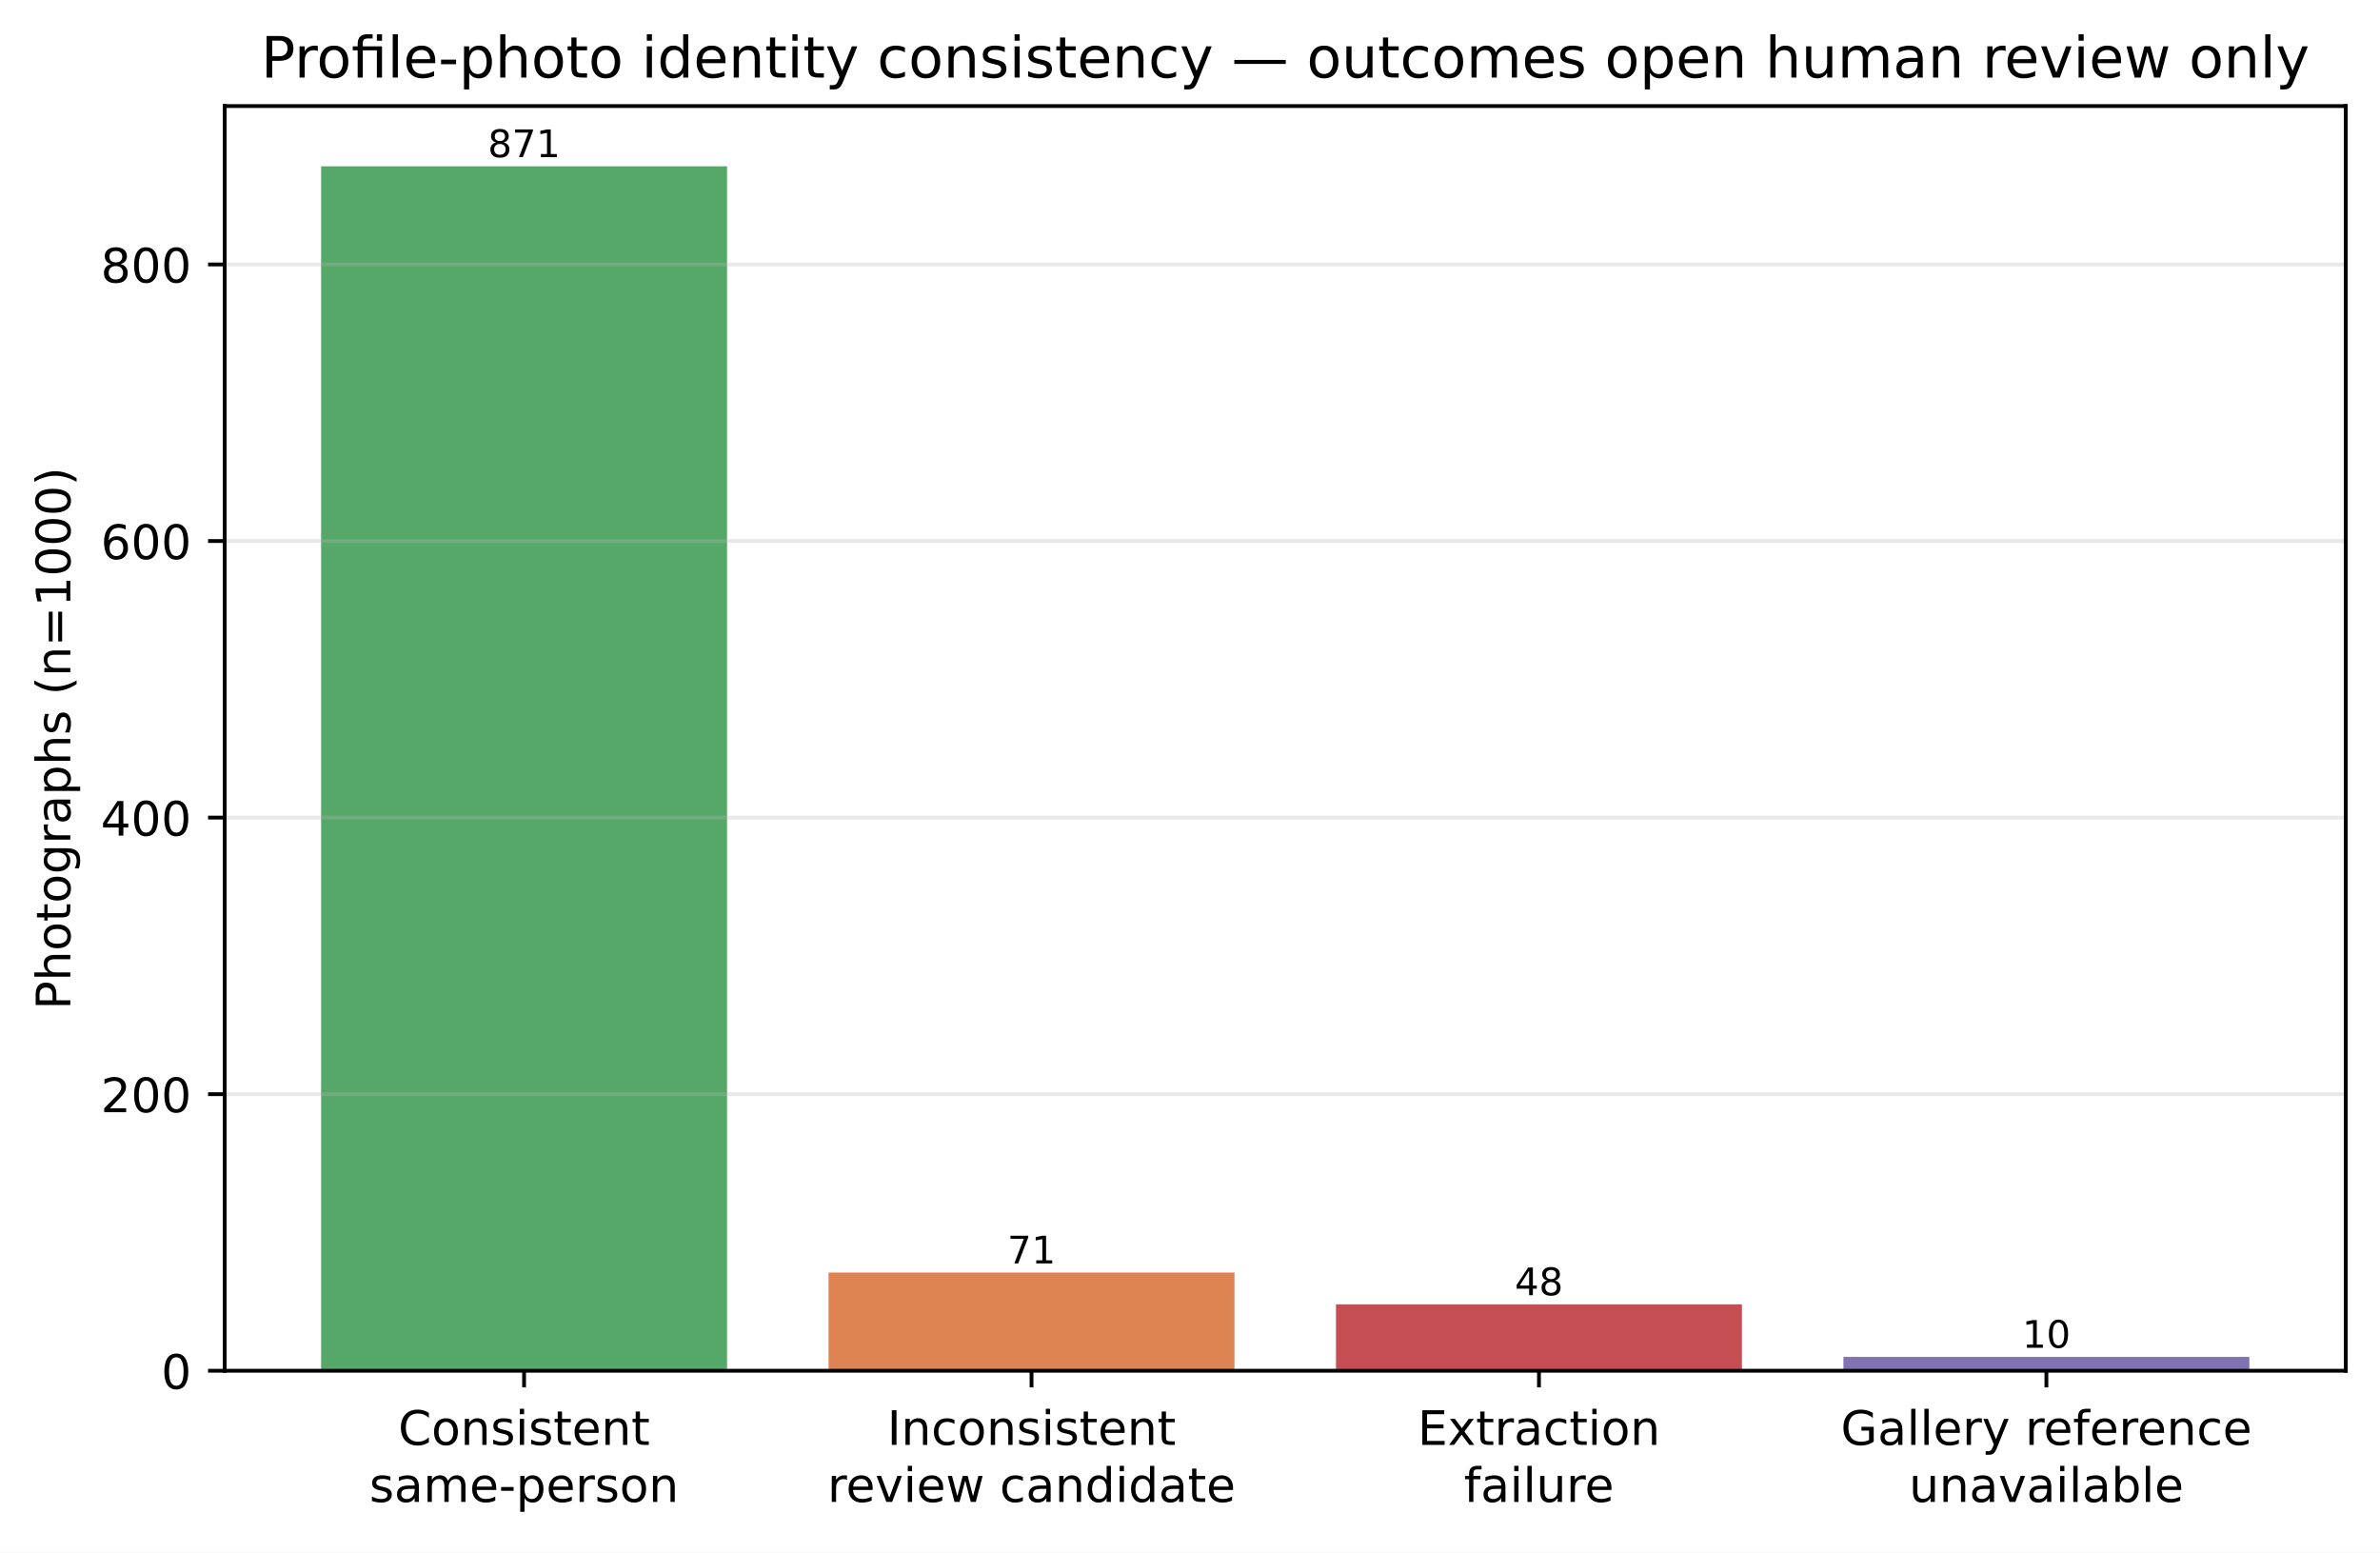
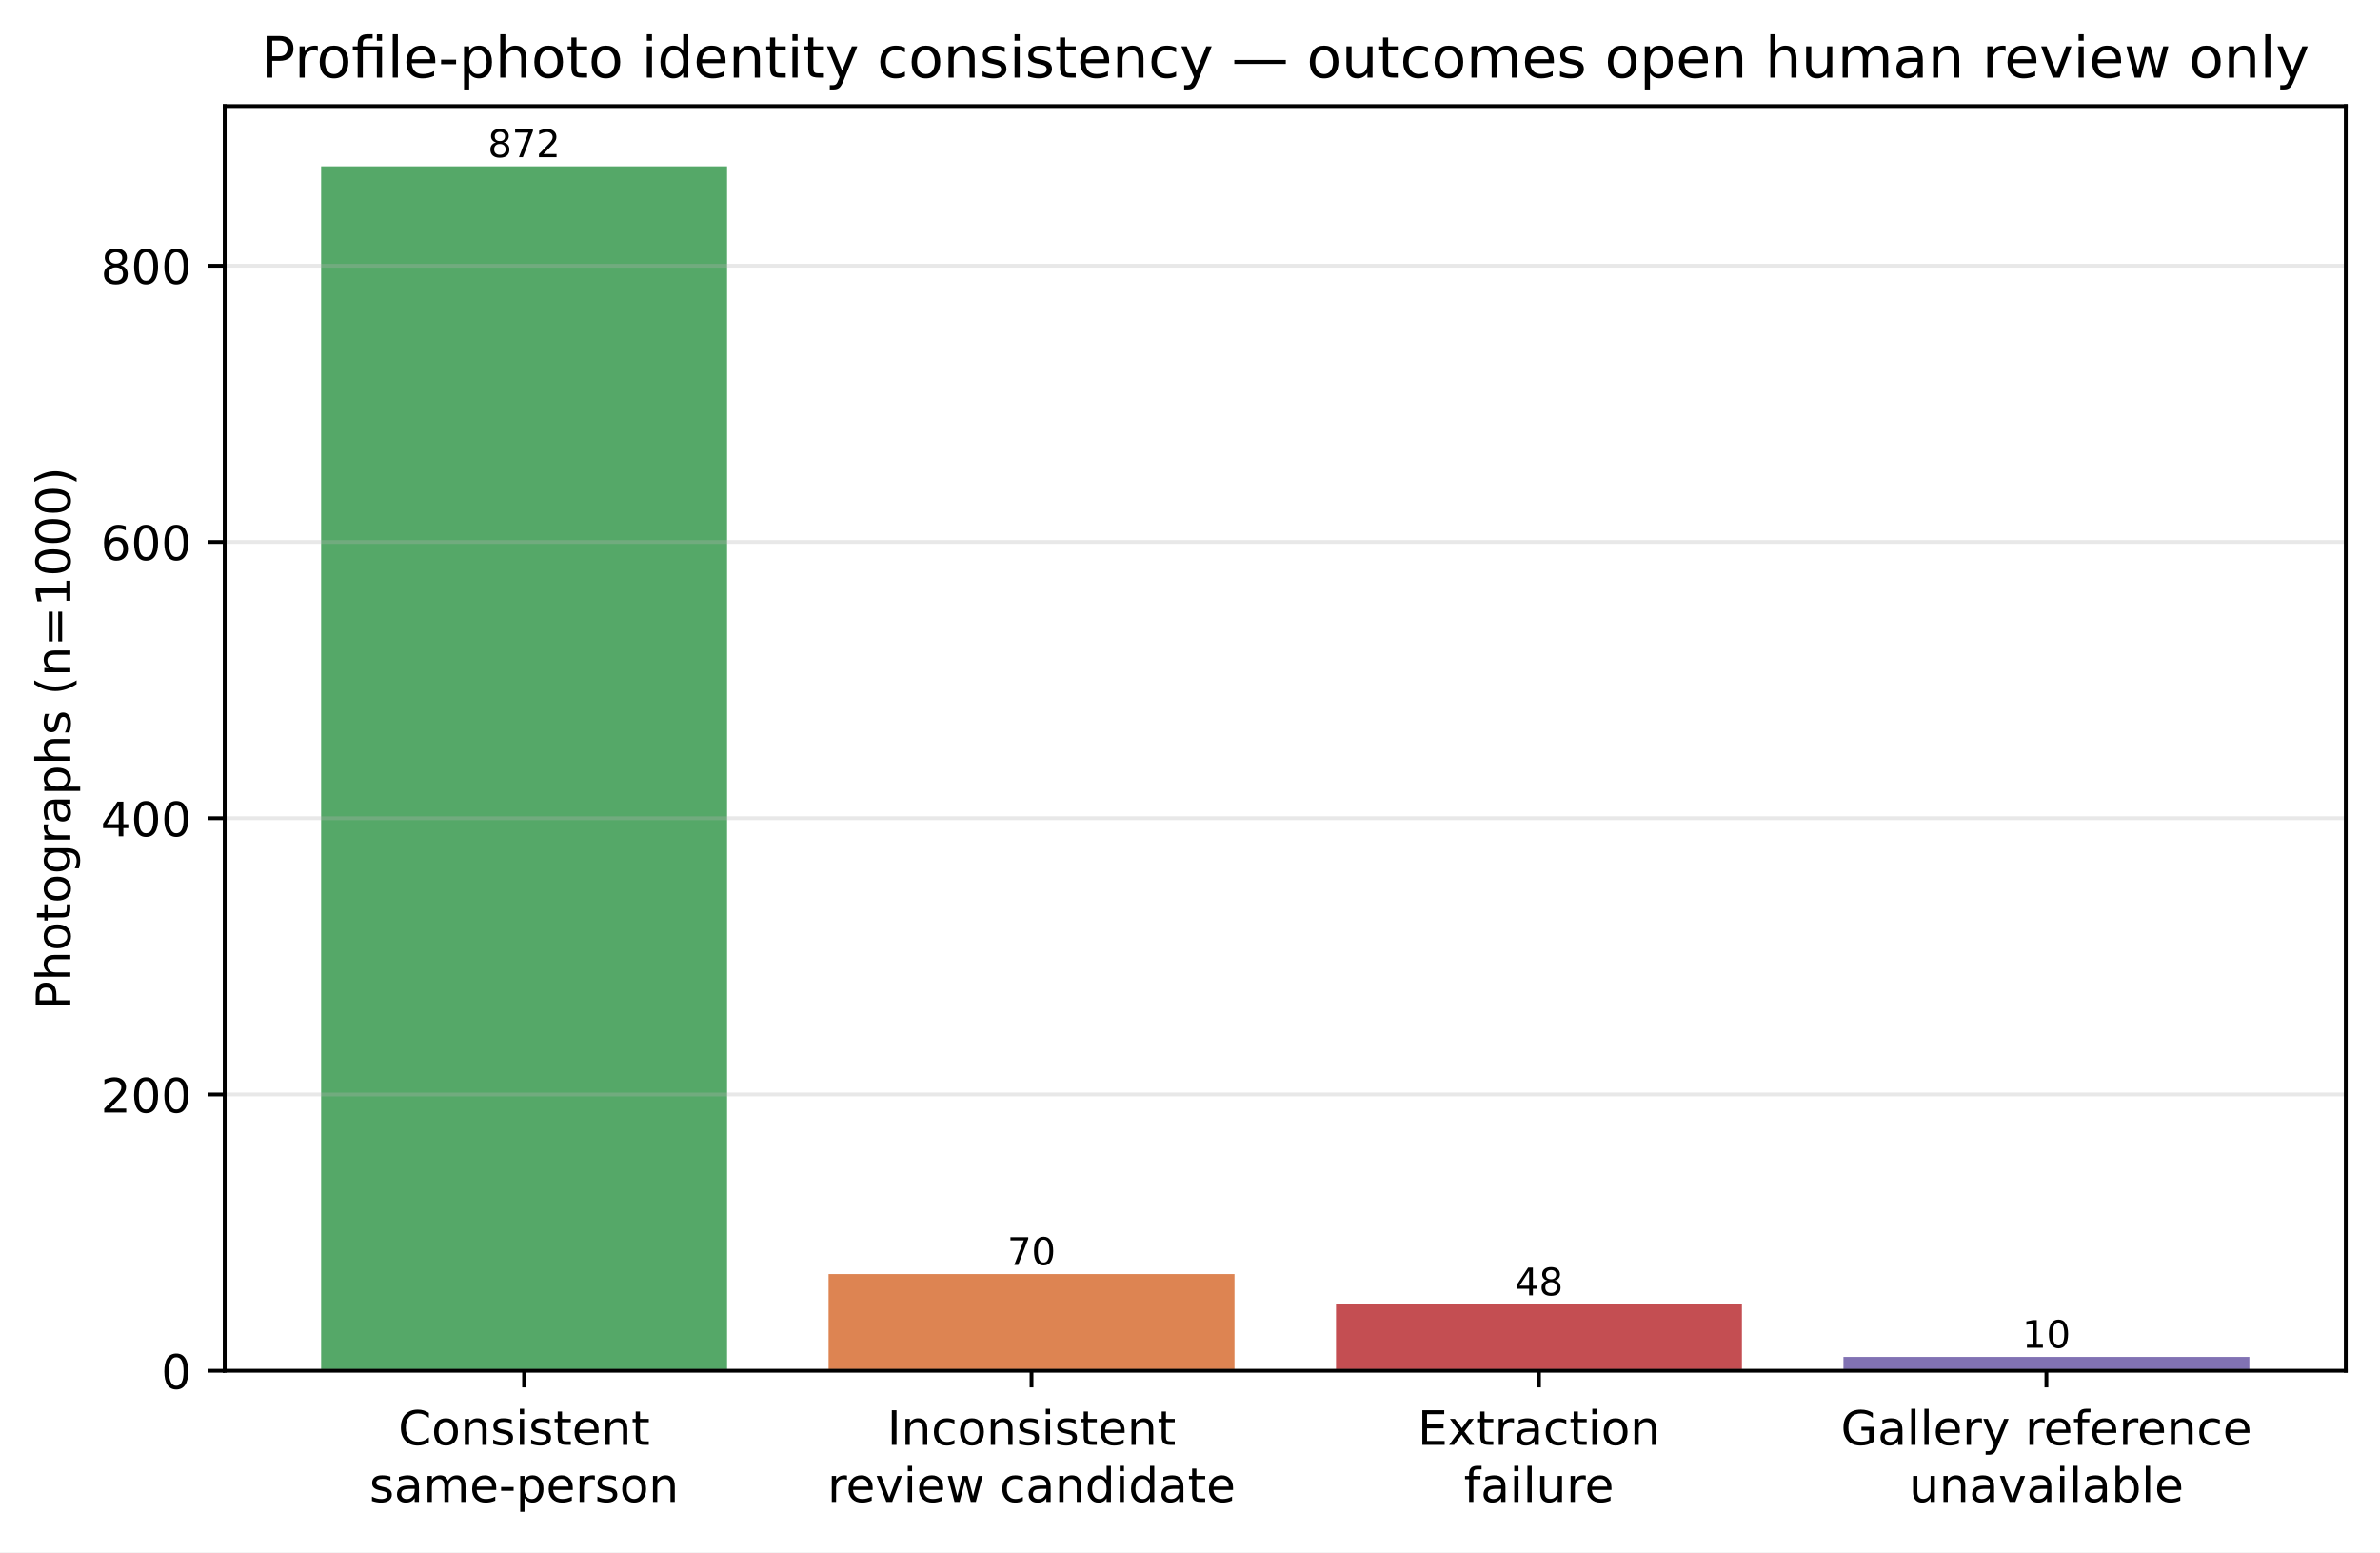
<svg xmlns="http://www.w3.org/2000/svg" xmlns:xlink="http://www.w3.org/1999/xlink" width="500.888pt" height="326.636pt" viewBox="0 0 500.888 326.636" version="1.1">
  <defs>
    <style type="text/css">*{stroke-linejoin: round; stroke-linecap: butt}</style>
  </defs>
  <g id="figure_1">
    <g id="patch_1">
      <path d="M 0 326.636  L 500.888 326.636  L 500.888 0  L 0 0  z " style="fill: #ffffff" />
    </g>
    <g id="axes_1">
      <g id="patch_2">
        <path d="M 47.288 288.43  L 493.688 288.43  L 493.688 22.318  L 47.288 22.318  z " style="fill: #ffffff" />
      </g>
      <g id="patch_3">
-         <path d="M 67.579 288.43  L 153.015 288.43  L 153.015 34.99  L 67.579 34.99  z " clip-path="url(#p0b7a0be8d8)" style="fill: #55a868" />
+         <path d="M 67.579 288.43  L 153.015 288.43  L 153.015 34.99  L 67.579 34.99  z " clip-path="url(#pc461764d06)" style="fill: #55a868" />
      </g>
      <g id="patch_4">
-         <path d="M 174.373 288.43  L 259.809 288.43  L 259.809 267.771  L 174.373 267.771  z " clip-path="url(#p0b7a0be8d8)" style="fill: #dd8452" />
+         <path d="M 174.373 288.43  L 259.809 288.43  L 259.809 268.085  L 174.373 268.085  z " clip-path="url(#pc461764d06)" style="fill: #dd8452" />
      </g>
      <g id="patch_5">
-         <path d="M 281.168 288.43  L 366.603 288.43  L 366.603 274.463  L 281.168 274.463  z " clip-path="url(#p0b7a0be8d8)" style="fill: #c44e52" />
+         <path d="M 281.168 288.43  L 366.603 288.43  L 366.603 274.479  L 281.168 274.479  z " clip-path="url(#pc461764d06)" style="fill: #c44e52" />
      </g>
      <g id="patch_6">
-         <path d="M 387.962 288.43  L 473.397 288.43  L 473.397 285.52  L 387.962 285.52  z " clip-path="url(#p0b7a0be8d8)" style="fill: #8172b3" />
+         <path d="M 387.962 288.43  L 473.397 288.43  L 473.397 285.524  L 387.962 285.524  z " clip-path="url(#pc461764d06)" style="fill: #8172b3" />
      </g>
      <g id="matplotlib.axis_1">
        <g id="xtick_1">
          <g id="line2d_1">
            <defs>
-               <path id="mbbc7e84536" d="M 0 0  L 0 3.5  " style="stroke: #000000; stroke-width: 0.8" />
+               <path id="m0a0e51c667" d="M 0 0  L 0 3.5  " style="stroke: #000000; stroke-width: 0.8" />
            </defs>
            <g>
-               <use xlink:href="#mbbc7e84536" x="110.297" y="288.43" style="stroke: #000000; stroke-width: 0.8" />
+               <use xlink:href="#m0a0e51c667" x="110.297" y="288.43" style="stroke: #000000; stroke-width: 0.8" />
            </g>
          </g>
          <g id="text_1">
            <g transform="translate(83.8133 304.0295) scale(0.1 -0.1)">
              <defs>
                <path id="DejaVuSans-26" d="M 4122 4306  L 4122 3641  Q 3803 3938 3442 4084  Q 3081 4231 2675 4231  Q 1875 4231 1450 3742  Q 1025 3253 1025 2328  Q 1025 1406 1450 917  Q 1875 428 2675 428  Q 3081 428 3442 575  Q 3803 722 4122 1019  L 4122 359  Q 3791 134 3420 21  Q 3050 -91 2638 -91  Q 1578 -91 968 557  Q 359 1206 359 2328  Q 359 3453 968 4101  Q 1578 4750 2638 4750  Q 3056 4750 3426 4639  Q 3797 4528 4122 4306  z " transform="scale(0.015625)" />
                <path id="DejaVuSans-52" d="M 1959 3097  Q 1497 3097 1228 2736  Q 959 2375 959 1747  Q 959 1119 1226 758  Q 1494 397 1959 397  Q 2419 397 2687 759  Q 2956 1122 2956 1747  Q 2956 2369 2687 2733  Q 2419 3097 1959 3097  z M 1959 3584  Q 2709 3584 3137 3096  Q 3566 2609 3566 1747  Q 3566 888 3137 398  Q 2709 -91 1959 -91  Q 1206 -91 779 398  Q 353 888 353 1747  Q 353 2609 779 3096  Q 1206 3584 1959 3584  z " transform="scale(0.015625)" />
                <path id="DejaVuSans-51" d="M 3513 2113  L 3513 0  L 2938 0  L 2938 2094  Q 2938 2591 2744 2837  Q 2550 3084 2163 3084  Q 1697 3084 1428 2787  Q 1159 2491 1159 1978  L 1159 0  L 581 0  L 581 3500  L 1159 3500  L 1159 2956  Q 1366 3272 1645 3428  Q 1925 3584 2291 3584  Q 2894 3584 3203 3211  Q 3513 2838 3513 2113  z " transform="scale(0.015625)" />
                <path id="DejaVuSans-56" d="M 2834 3397  L 2834 2853  Q 2591 2978 2328 3040  Q 2066 3103 1784 3103  Q 1356 3103 1142 2972  Q 928 2841 928 2578  Q 928 2378 1081 2264  Q 1234 2150 1697 2047  L 1894 2003  Q 2506 1872 2764 1633  Q 3022 1394 3022 966  Q 3022 478 2636 193  Q 2250 -91 1575 -91  Q 1294 -91 989 -36  Q 684 19 347 128  L 347 722  Q 666 556 975 473  Q 1284 391 1588 391  Q 1994 391 2212 530  Q 2431 669 2431 922  Q 2431 1156 2273 1281  Q 2116 1406 1581 1522  L 1381 1569  Q 847 1681 609 1914  Q 372 2147 372 2553  Q 372 3047 722 3315  Q 1072 3584 1716 3584  Q 2034 3584 2315 3537  Q 2597 3491 2834 3397  z " transform="scale(0.015625)" />
                <path id="DejaVuSans-4c" d="M 603 3500  L 1178 3500  L 1178 0  L 603 0  L 603 3500  z M 603 4863  L 1178 4863  L 1178 4134  L 603 4134  L 603 4863  z " transform="scale(0.015625)" />
                <path id="DejaVuSans-57" d="M 1172 4494  L 1172 3500  L 2356 3500  L 2356 3053  L 1172 3053  L 1172 1153  Q 1172 725 1289 603  Q 1406 481 1766 481  L 2356 481  L 2356 0  L 1766 0  Q 1100 0 847 248  Q 594 497 594 1153  L 594 3053  L 172 3053  L 172 3500  L 594 3500  L 594 4494  L 1172 4494  z " transform="scale(0.015625)" />
                <path id="DejaVuSans-48" d="M 3597 1894  L 3597 1613  L 953 1613  Q 991 1019 1311 708  Q 1631 397 2203 397  Q 2534 397 2845 478  Q 3156 559 3463 722  L 3463 178  Q 3153 47 2828 -22  Q 2503 -91 2169 -91  Q 1331 -91 842 396  Q 353 884 353 1716  Q 353 2575 817 3079  Q 1281 3584 2069 3584  Q 2775 3584 3186 3129  Q 3597 2675 3597 1894  z M 3022 2063  Q 3016 2534 2758 2815  Q 2500 3097 2075 3097  Q 1594 3097 1305 2825  Q 1016 2553 972 2059  L 3022 2063  z " transform="scale(0.015625)" />
              </defs>
              <use xlink:href="#DejaVuSans-26" />
              <use xlink:href="#DejaVuSans-52" transform="translate(69.82812 0)" />
              <use xlink:href="#DejaVuSans-51" transform="translate(131.0156 0)" />
              <use xlink:href="#DejaVuSans-56" transform="translate(194.3906 0)" />
              <use xlink:href="#DejaVuSans-4c" transform="translate(246.4844 0)" />
              <use xlink:href="#DejaVuSans-56" transform="translate(274.2656 0)" />
              <use xlink:href="#DejaVuSans-57" transform="translate(326.3594 0)" />
              <use xlink:href="#DejaVuSans-48" transform="translate(365.5625 0)" />
              <use xlink:href="#DejaVuSans-51" transform="translate(427.0938 0)" />
              <use xlink:href="#DejaVuSans-57" transform="translate(490.4688 0)" />
            </g>
            <g transform="translate(77.7383 316.0315) scale(0.1 -0.1)">
              <defs>
                <path id="DejaVuSans-44" d="M 2194 1759  Q 1497 1759 1228 1600  Q 959 1441 959 1056  Q 959 750 1161 570  Q 1363 391 1709 391  Q 2188 391 2477 730  Q 2766 1069 2766 1631  L 2766 1759  L 2194 1759  z M 3341 1997  L 3341 0  L 2766 0  L 2766 531  Q 2569 213 2275 61  Q 1981 -91 1556 -91  Q 1019 -91 701 211  Q 384 513 384 1019  Q 384 1609 779 1909  Q 1175 2209 1959 2209  L 2766 2209  L 2766 2266  Q 2766 2663 2505 2880  Q 2244 3097 1772 3097  Q 1472 3097 1187 3025  Q 903 2953 641 2809  L 641 3341  Q 956 3463 1253 3523  Q 1550 3584 1831 3584  Q 2591 3584 2966 3190  Q 3341 2797 3341 1997  z " transform="scale(0.015625)" />
                <path id="DejaVuSans-50" d="M 3328 2828  Q 3544 3216 3844 3400  Q 4144 3584 4550 3584  Q 5097 3584 5394 3201  Q 5691 2819 5691 2113  L 5691 0  L 5113 0  L 5113 2094  Q 5113 2597 4934 2840  Q 4756 3084 4391 3084  Q 3944 3084 3684 2787  Q 3425 2491 3425 1978  L 3425 0  L 2847 0  L 2847 2094  Q 2847 2600 2669 2842  Q 2491 3084 2119 3084  Q 1678 3084 1418 2786  Q 1159 2488 1159 1978  L 1159 0  L 581 0  L 581 3500  L 1159 3500  L 1159 2956  Q 1356 3278 1631 3431  Q 1906 3584 2284 3584  Q 2666 3584 2933 3390  Q 3200 3197 3328 2828  z " transform="scale(0.015625)" />
                <path id="DejaVuSans-10" d="M 313 2009  L 1997 2009  L 1997 1497  L 313 1497  L 313 2009  z " transform="scale(0.015625)" />
                <path id="DejaVuSans-53" d="M 1159 525  L 1159 -1331  L 581 -1331  L 581 3500  L 1159 3500  L 1159 2969  Q 1341 3281 1617 3432  Q 1894 3584 2278 3584  Q 2916 3584 3314 3078  Q 3713 2572 3713 1747  Q 3713 922 3314 415  Q 2916 -91 2278 -91  Q 1894 -91 1617 61  Q 1341 213 1159 525  z M 3116 1747  Q 3116 2381 2855 2742  Q 2594 3103 2138 3103  Q 1681 3103 1420 2742  Q 1159 2381 1159 1747  Q 1159 1113 1420 752  Q 1681 391 2138 391  Q 2594 391 2855 752  Q 3116 1113 3116 1747  z " transform="scale(0.015625)" />
                <path id="DejaVuSans-55" d="M 2631 2963  Q 2534 3019 2420 3045  Q 2306 3072 2169 3072  Q 1681 3072 1420 2755  Q 1159 2438 1159 1844  L 1159 0  L 581 0  L 581 3500  L 1159 3500  L 1159 2956  Q 1341 3275 1631 3429  Q 1922 3584 2338 3584  Q 2397 3584 2469 3576  Q 2541 3569 2628 3553  L 2631 2963  z " transform="scale(0.015625)" />
              </defs>
              <use xlink:href="#DejaVuSans-56" />
              <use xlink:href="#DejaVuSans-44" transform="translate(52.09375 0)" />
              <use xlink:href="#DejaVuSans-50" transform="translate(113.375 0)" />
              <use xlink:href="#DejaVuSans-48" transform="translate(210.7812 0)" />
              <use xlink:href="#DejaVuSans-10" transform="translate(272.3125 0)" />
              <use xlink:href="#DejaVuSans-53" transform="translate(308.3906 0)" />
              <use xlink:href="#DejaVuSans-48" transform="translate(371.875 0)" />
              <use xlink:href="#DejaVuSans-55" transform="translate(433.4062 0)" />
              <use xlink:href="#DejaVuSans-56" transform="translate(474.5156 0)" />
              <use xlink:href="#DejaVuSans-52" transform="translate(526.6094 0)" />
              <use xlink:href="#DejaVuSans-51" transform="translate(587.7969 0)" />
            </g>
          </g>
        </g>
        <g id="xtick_2">
          <g id="line2d_2">
            <g>
-               <use xlink:href="#mbbc7e84536" x="217.091" y="288.43" style="stroke: #000000; stroke-width: 0.8" />
+               <use xlink:href="#m0a0e51c667" x="217.091" y="288.43" style="stroke: #000000; stroke-width: 0.8" />
            </g>
          </g>
          <g id="text_2">
            <g transform="translate(186.706 304.0295) scale(0.1 -0.1)">
              <defs>
                <path id="DejaVuSans-2c" d="M 628 4666  L 1259 4666  L 1259 0  L 628 0  L 628 4666  z " transform="scale(0.015625)" />
                <path id="DejaVuSans-46" d="M 3122 3366  L 3122 2828  Q 2878 2963 2633 3030  Q 2388 3097 2138 3097  Q 1578 3097 1268 2742  Q 959 2388 959 1747  Q 959 1106 1268 751  Q 1578 397 2138 397  Q 2388 397 2633 464  Q 2878 531 3122 666  L 3122 134  Q 2881 22 2623 -34  Q 2366 -91 2075 -91  Q 1284 -91 818 406  Q 353 903 353 1747  Q 353 2603 823 3093  Q 1294 3584 2113 3584  Q 2378 3584 2631 3529  Q 2884 3475 3122 3366  z " transform="scale(0.015625)" />
              </defs>
              <use xlink:href="#DejaVuSans-2c" />
              <use xlink:href="#DejaVuSans-51" transform="translate(29.5 0)" />
              <use xlink:href="#DejaVuSans-46" transform="translate(92.875 0)" />
              <use xlink:href="#DejaVuSans-52" transform="translate(147.8594 0)" />
              <use xlink:href="#DejaVuSans-51" transform="translate(209.0469 0)" />
              <use xlink:href="#DejaVuSans-56" transform="translate(272.4219 0)" />
              <use xlink:href="#DejaVuSans-4c" transform="translate(324.5156 0)" />
              <use xlink:href="#DejaVuSans-56" transform="translate(352.2969 0)" />
              <use xlink:href="#DejaVuSans-57" transform="translate(404.3906 0)" />
              <use xlink:href="#DejaVuSans-48" transform="translate(443.5938 0)" />
              <use xlink:href="#DejaVuSans-51" transform="translate(505.125 0)" />
              <use xlink:href="#DejaVuSans-57" transform="translate(568.5 0)" />
            </g>
            <g transform="translate(174.1458 316.0323) scale(0.1 -0.1)">
              <defs>
                <path id="DejaVuSans-59" d="M 191 3500  L 800 3500  L 1894 563  L 2988 3500  L 3597 3500  L 2284 0  L 1503 0  L 191 3500  z " transform="scale(0.015625)" />
                <path id="DejaVuSans-5a" d="M 269 3500  L 844 3500  L 1563 769  L 2278 3500  L 2956 3500  L 3675 769  L 4391 3500  L 4966 3500  L 4050 0  L 3372 0  L 2619 2869  L 1863 0  L 1184 0  L 269 3500  z " transform="scale(0.015625)" />
                <path id="DejaVuSans-3" transform="scale(0.015625)" />
                <path id="DejaVuSans-47" d="M 2906 2969  L 2906 4863  L 3481 4863  L 3481 0  L 2906 0  L 2906 525  Q 2725 213 2448 61  Q 2172 -91 1784 -91  Q 1150 -91 751 415  Q 353 922 353 1747  Q 353 2572 751 3078  Q 1150 3584 1784 3584  Q 2172 3584 2448 3432  Q 2725 3281 2906 2969  z M 947 1747  Q 947 1113 1208 752  Q 1469 391 1925 391  Q 2381 391 2643 752  Q 2906 1113 2906 1747  Q 2906 2381 2643 2742  Q 2381 3103 1925 3103  Q 1469 3103 1208 2742  Q 947 2381 947 1747  z " transform="scale(0.015625)" />
              </defs>
              <use xlink:href="#DejaVuSans-55" />
              <use xlink:href="#DejaVuSans-48" transform="translate(38.90625 0)" />
              <use xlink:href="#DejaVuSans-59" transform="translate(100.4375 0)" />
              <use xlink:href="#DejaVuSans-4c" transform="translate(159.625 0)" />
              <use xlink:href="#DejaVuSans-48" transform="translate(187.4062 0)" />
              <use xlink:href="#DejaVuSans-5a" transform="translate(248.9375 0)" />
              <use xlink:href="#DejaVuSans-3" transform="translate(330.7188 0)" />
              <use xlink:href="#DejaVuSans-46" transform="translate(362.5 0)" />
              <use xlink:href="#DejaVuSans-44" transform="translate(417.4844 0)" />
              <use xlink:href="#DejaVuSans-51" transform="translate(478.7656 0)" />
              <use xlink:href="#DejaVuSans-47" transform="translate(542.1406 0)" />
              <use xlink:href="#DejaVuSans-4c" transform="translate(605.625 0)" />
              <use xlink:href="#DejaVuSans-47" transform="translate(633.4062 0)" />
              <use xlink:href="#DejaVuSans-44" transform="translate(696.8906 0)" />
              <use xlink:href="#DejaVuSans-57" transform="translate(758.1719 0)" />
              <use xlink:href="#DejaVuSans-48" transform="translate(797.375 0)" />
            </g>
          </g>
        </g>
        <g id="xtick_3">
          <g id="line2d_3">
            <g>
-               <use xlink:href="#mbbc7e84536" x="323.885" y="288.43" style="stroke: #000000; stroke-width: 0.8" />
+               <use xlink:href="#m0a0e51c667" x="323.885" y="288.43" style="stroke: #000000; stroke-width: 0.8" />
            </g>
          </g>
          <g id="text_3">
            <g transform="translate(298.3604 304.0295) scale(0.1 -0.1)">
              <defs>
                <path id="DejaVuSans-28" d="M 628 4666  L 3578 4666  L 3578 4134  L 1259 4134  L 1259 2753  L 3481 2753  L 3481 2222  L 1259 2222  L 1259 531  L 3634 531  L 3634 0  L 628 0  L 628 4666  z " transform="scale(0.015625)" />
                <path id="DejaVuSans-5b" d="M 3513 3500  L 2247 1797  L 3578 0  L 2900 0  L 1881 1375  L 863 0  L 184 0  L 1544 1831  L 300 3500  L 978 3500  L 1906 2253  L 2834 3500  L 3513 3500  z " transform="scale(0.015625)" />
              </defs>
              <use xlink:href="#DejaVuSans-28" />
              <use xlink:href="#DejaVuSans-5b" transform="translate(63.1875 0)" />
              <use xlink:href="#DejaVuSans-57" transform="translate(122.375 0)" />
              <use xlink:href="#DejaVuSans-55" transform="translate(161.5781 0)" />
              <use xlink:href="#DejaVuSans-44" transform="translate(202.6875 0)" />
              <use xlink:href="#DejaVuSans-46" transform="translate(263.9688 0)" />
              <use xlink:href="#DejaVuSans-57" transform="translate(318.9531 0)" />
              <use xlink:href="#DejaVuSans-4c" transform="translate(358.1562 0)" />
              <use xlink:href="#DejaVuSans-52" transform="translate(385.9375 0)" />
              <use xlink:href="#DejaVuSans-51" transform="translate(447.125 0)" />
            </g>
            <g transform="translate(308.0924 316.0323) scale(0.1 -0.1)">
              <defs>
                <path id="DejaVuSans-49" d="M 2375 4863  L 2375 4384  L 1825 4384  Q 1516 4384 1395 4259  Q 1275 4134 1275 3809  L 1275 3500  L 2222 3500  L 2222 3053  L 1275 3053  L 1275 0  L 697 0  L 697 3053  L 147 3053  L 147 3500  L 697 3500  L 697 3744  Q 697 4328 969 4595  Q 1241 4863 1831 4863  L 2375 4863  z " transform="scale(0.015625)" />
                <path id="DejaVuSans-4f" d="M 603 4863  L 1178 4863  L 1178 0  L 603 0  L 603 4863  z " transform="scale(0.015625)" />
                <path id="DejaVuSans-58" d="M 544 1381  L 544 3500  L 1119 3500  L 1119 1403  Q 1119 906 1312 657  Q 1506 409 1894 409  Q 2359 409 2629 706  Q 2900 1003 2900 1516  L 2900 3500  L 3475 3500  L 3475 0  L 2900 0  L 2900 538  Q 2691 219 2414 64  Q 2138 -91 1772 -91  Q 1169 -91 856 284  Q 544 659 544 1381  z M 1991 3584  L 1991 3584  z " transform="scale(0.015625)" />
              </defs>
              <use xlink:href="#DejaVuSans-49" />
              <use xlink:href="#DejaVuSans-44" transform="translate(35.20312 0)" />
              <use xlink:href="#DejaVuSans-4c" transform="translate(96.48438 0)" />
              <use xlink:href="#DejaVuSans-4f" transform="translate(124.2656 0)" />
              <use xlink:href="#DejaVuSans-58" transform="translate(152.0469 0)" />
              <use xlink:href="#DejaVuSans-55" transform="translate(215.4219 0)" />
              <use xlink:href="#DejaVuSans-48" transform="translate(254.3281 0)" />
            </g>
          </g>
        </g>
        <g id="xtick_4">
          <g id="line2d_4">
            <g>
-               <use xlink:href="#mbbc7e84536" x="430.68" y="288.43" style="stroke: #000000; stroke-width: 0.8" />
+               <use xlink:href="#m0a0e51c667" x="430.68" y="288.43" style="stroke: #000000; stroke-width: 0.8" />
            </g>
          </g>
          <g id="text_4">
            <g transform="translate(387.4078 304.0295) scale(0.1 -0.1)">
              <defs>
                <path id="DejaVuSans-2a" d="M 3809 666  L 3809 1919  L 2778 1919  L 2778 2438  L 4434 2438  L 4434 434  Q 4069 175 3628 42  Q 3188 -91 2688 -91  Q 1594 -91 976 548  Q 359 1188 359 2328  Q 359 3472 976 4111  Q 1594 4750 2688 4750  Q 3144 4750 3555 4637  Q 3966 4525 4313 4306  L 4313 3634  Q 3963 3931 3569 4081  Q 3175 4231 2741 4231  Q 1884 4231 1454 3753  Q 1025 3275 1025 2328  Q 1025 1384 1454 906  Q 1884 428 2741 428  Q 3075 428 3337 486  Q 3600 544 3809 666  z " transform="scale(0.015625)" />
                <path id="DejaVuSans-5c" d="M 2059 -325  Q 1816 -950 1584 -1140  Q 1353 -1331 966 -1331  L 506 -1331  L 506 -850  L 844 -850  Q 1081 -850 1212 -737  Q 1344 -625 1503 -206  L 1606 56  L 191 3500  L 800 3500  L 1894 763  L 2988 3500  L 3597 3500  L 2059 -325  z " transform="scale(0.015625)" />
              </defs>
              <use xlink:href="#DejaVuSans-2a" />
              <use xlink:href="#DejaVuSans-44" transform="translate(77.48438 0)" />
              <use xlink:href="#DejaVuSans-4f" transform="translate(138.7656 0)" />
              <use xlink:href="#DejaVuSans-4f" transform="translate(166.5469 0)" />
              <use xlink:href="#DejaVuSans-48" transform="translate(194.3281 0)" />
              <use xlink:href="#DejaVuSans-55" transform="translate(255.8594 0)" />
              <use xlink:href="#DejaVuSans-5c" transform="translate(296.9688 0)" />
              <use xlink:href="#DejaVuSans-3" transform="translate(356.1562 0)" />
              <use xlink:href="#DejaVuSans-55" transform="translate(387.9375 0)" />
              <use xlink:href="#DejaVuSans-48" transform="translate(426.8438 0)" />
              <use xlink:href="#DejaVuSans-49" transform="translate(488.375 0)" />
              <use xlink:href="#DejaVuSans-48" transform="translate(523.5781 0)" />
              <use xlink:href="#DejaVuSans-55" transform="translate(585.1094 0)" />
              <use xlink:href="#DejaVuSans-48" transform="translate(624.0156 0)" />
              <use xlink:href="#DejaVuSans-51" transform="translate(685.5469 0)" />
              <use xlink:href="#DejaVuSans-46" transform="translate(748.9219 0)" />
              <use xlink:href="#DejaVuSans-48" transform="translate(803.9062 0)" />
            </g>
            <g transform="translate(401.7726 316.0323) scale(0.1 -0.1)">
              <defs>
                <path id="DejaVuSans-45" d="M 3116 1747  Q 3116 2381 2855 2742  Q 2594 3103 2138 3103  Q 1681 3103 1420 2742  Q 1159 2381 1159 1747  Q 1159 1113 1420 752  Q 1681 391 2138 391  Q 2594 391 2855 752  Q 3116 1113 3116 1747  z M 1159 2969  Q 1341 3281 1617 3432  Q 1894 3584 2278 3584  Q 2916 3584 3314 3078  Q 3713 2572 3713 1747  Q 3713 922 3314 415  Q 2916 -91 2278 -91  Q 1894 -91 1617 61  Q 1341 213 1159 525  L 1159 0  L 581 0  L 581 4863  L 1159 4863  L 1159 2969  z " transform="scale(0.015625)" />
              </defs>
              <use xlink:href="#DejaVuSans-58" />
              <use xlink:href="#DejaVuSans-51" transform="translate(63.375 0)" />
              <use xlink:href="#DejaVuSans-44" transform="translate(126.75 0)" />
              <use xlink:href="#DejaVuSans-59" transform="translate(188.0312 0)" />
              <use xlink:href="#DejaVuSans-44" transform="translate(247.2188 0)" />
              <use xlink:href="#DejaVuSans-4c" transform="translate(308.5 0)" />
              <use xlink:href="#DejaVuSans-4f" transform="translate(336.2812 0)" />
              <use xlink:href="#DejaVuSans-44" transform="translate(364.0625 0)" />
              <use xlink:href="#DejaVuSans-45" transform="translate(425.3438 0)" />
              <use xlink:href="#DejaVuSans-4f" transform="translate(488.8281 0)" />
              <use xlink:href="#DejaVuSans-48" transform="translate(516.6094 0)" />
            </g>
          </g>
        </g>
      </g>
      <g id="matplotlib.axis_2">
        <g id="ytick_1">
          <g id="line2d_5">
-             <path d="M 47.288 288.43  L 493.688 288.43  " clip-path="url(#p0b7a0be8d8)" style="fill: none; stroke: #b0b0b0; stroke-opacity: 0.3; stroke-width: 0.8; stroke-linecap: square" />
+             <path d="M 47.288 288.43  L 493.688 288.43  " clip-path="url(#pc461764d06)" style="fill: none; stroke: #b0b0b0; stroke-opacity: 0.3; stroke-width: 0.8; stroke-linecap: square" />
          </g>
          <g id="line2d_6">
            <defs>
-               <path id="m90075246fb" d="M 0 0  L -3.5 0  " style="stroke: #000000; stroke-width: 0.8" />
+               <path id="mac098e2c56" d="M 0 0  L -3.5 0  " style="stroke: #000000; stroke-width: 0.8" />
            </defs>
            <g>
-               <use xlink:href="#m90075246fb" x="47.288" y="288.43" style="stroke: #000000; stroke-width: 0.8" />
+               <use xlink:href="#mac098e2c56" x="47.288" y="288.43" style="stroke: #000000; stroke-width: 0.8" />
            </g>
          </g>
          <g id="text_5">
            <g transform="translate(33.92578 292.229) scale(0.1 -0.1)">
              <defs>
                <path id="DejaVuSans-13" d="M 2034 4250  Q 1547 4250 1301 3770  Q 1056 3291 1056 2328  Q 1056 1369 1301 889  Q 1547 409 2034 409  Q 2525 409 2770 889  Q 3016 1369 3016 2328  Q 3016 3291 2770 3770  Q 2525 4250 2034 4250  z M 2034 4750  Q 2819 4750 3233 4129  Q 3647 3509 3647 2328  Q 3647 1150 3233 529  Q 2819 -91 2034 -91  Q 1250 -91 836 529  Q 422 1150 422 2328  Q 422 3509 836 4129  Q 1250 4750 2034 4750  z " transform="scale(0.015625)" />
              </defs>
              <use xlink:href="#DejaVuSans-13" />
            </g>
          </g>
        </g>
        <g id="ytick_2">
          <g id="line2d_7">
-             <path d="M 47.288 230.235  L 493.688 230.235  " clip-path="url(#p0b7a0be8d8)" style="fill: none; stroke: #b0b0b0; stroke-opacity: 0.3; stroke-width: 0.8; stroke-linecap: square" />
+             <path d="M 47.288 230.302  L 493.688 230.302  " clip-path="url(#pc461764d06)" style="fill: none; stroke: #b0b0b0; stroke-opacity: 0.3; stroke-width: 0.8; stroke-linecap: square" />
          </g>
          <g id="line2d_8">
            <g>
-               <use xlink:href="#m90075246fb" x="47.288" y="230.235" style="stroke: #000000; stroke-width: 0.8" />
+               <use xlink:href="#mac098e2c56" x="47.288" y="230.302" style="stroke: #000000; stroke-width: 0.8" />
            </g>
          </g>
          <g id="text_6">
-             <g transform="translate(21.20078 234.0338) scale(0.1 -0.1)">
+             <g transform="translate(21.20078 234.1005) scale(0.1 -0.1)">
              <defs>
                <path id="DejaVuSans-15" d="M 1228 531  L 3431 531  L 3431 0  L 469 0  L 469 531  Q 828 903 1448 1529  Q 2069 2156 2228 2338  Q 2531 2678 2651 2914  Q 2772 3150 2772 3378  Q 2772 3750 2511 3984  Q 2250 4219 1831 4219  Q 1534 4219 1204 4116  Q 875 4013 500 3803  L 500 4441  Q 881 4594 1212 4672  Q 1544 4750 1819 4750  Q 2544 4750 2975 4387  Q 3406 4025 3406 3419  Q 3406 3131 3298 2873  Q 3191 2616 2906 2266  Q 2828 2175 2409 1742  Q 1991 1309 1228 531  z " transform="scale(0.015625)" />
              </defs>
              <use xlink:href="#DejaVuSans-15" />
              <use xlink:href="#DejaVuSans-13" transform="translate(63.625 0)" />
              <use xlink:href="#DejaVuSans-13" transform="translate(127.25 0)" />
            </g>
          </g>
        </g>
        <g id="ytick_3">
          <g id="line2d_9">
-             <path d="M 47.288 172.04  L 493.688 172.04  " clip-path="url(#p0b7a0be8d8)" style="fill: none; stroke: #b0b0b0; stroke-opacity: 0.3; stroke-width: 0.8; stroke-linecap: square" />
+             <path d="M 47.288 172.173  L 493.688 172.173  " clip-path="url(#pc461764d06)" style="fill: none; stroke: #b0b0b0; stroke-opacity: 0.3; stroke-width: 0.8; stroke-linecap: square" />
          </g>
          <g id="line2d_10">
            <g>
-               <use xlink:href="#m90075246fb" x="47.288" y="172.04" style="stroke: #000000; stroke-width: 0.8" />
+               <use xlink:href="#mac098e2c56" x="47.288" y="172.173" style="stroke: #000000; stroke-width: 0.8" />
            </g>
          </g>
          <g id="text_7">
-             <g transform="translate(21.20078 175.8386) scale(0.1 -0.1)">
+             <g transform="translate(21.20078 175.9721) scale(0.1 -0.1)">
              <defs>
                <path id="DejaVuSans-17" d="M 2419 4116  L 825 1625  L 2419 1625  L 2419 4116  z M 2253 4666  L 3047 4666  L 3047 1625  L 3713 1625  L 3713 1100  L 3047 1100  L 3047 0  L 2419 0  L 2419 1100  L 313 1100  L 313 1709  L 2253 4666  z " transform="scale(0.015625)" />
              </defs>
              <use xlink:href="#DejaVuSans-17" />
              <use xlink:href="#DejaVuSans-13" transform="translate(63.625 0)" />
              <use xlink:href="#DejaVuSans-13" transform="translate(127.25 0)" />
            </g>
          </g>
        </g>
        <g id="ytick_4">
          <g id="line2d_11">
-             <path d="M 47.288 113.845  L 493.688 113.845  " clip-path="url(#p0b7a0be8d8)" style="fill: none; stroke: #b0b0b0; stroke-opacity: 0.3; stroke-width: 0.8; stroke-linecap: square" />
+             <path d="M 47.288 114.045  L 493.688 114.045  " clip-path="url(#pc461764d06)" style="fill: none; stroke: #b0b0b0; stroke-opacity: 0.3; stroke-width: 0.8; stroke-linecap: square" />
          </g>
          <g id="line2d_12">
            <g>
-               <use xlink:href="#m90075246fb" x="47.288" y="113.845" style="stroke: #000000; stroke-width: 0.8" />
+               <use xlink:href="#mac098e2c56" x="47.288" y="114.045" style="stroke: #000000; stroke-width: 0.8" />
            </g>
          </g>
          <g id="text_8">
-             <g transform="translate(21.20078 117.6434) scale(0.1 -0.1)">
+             <g transform="translate(21.20078 117.8436) scale(0.1 -0.1)">
              <defs>
                <path id="DejaVuSans-19" d="M 2113 2584  Q 1688 2584 1439 2293  Q 1191 2003 1191 1497  Q 1191 994 1439 701  Q 1688 409 2113 409  Q 2538 409 2786 701  Q 3034 994 3034 1497  Q 3034 2003 2786 2293  Q 2538 2584 2113 2584  z M 3366 4563  L 3366 3988  Q 3128 4100 2886 4159  Q 2644 4219 2406 4219  Q 1781 4219 1451 3797  Q 1122 3375 1075 2522  Q 1259 2794 1537 2939  Q 1816 3084 2150 3084  Q 2853 3084 3261 2657  Q 3669 2231 3669 1497  Q 3669 778 3244 343  Q 2819 -91 2113 -91  Q 1303 -91 875 529  Q 447 1150 447 2328  Q 447 3434 972 4092  Q 1497 4750 2381 4750  Q 2619 4750 2861 4703  Q 3103 4656 3366 4563  z " transform="scale(0.015625)" />
              </defs>
              <use xlink:href="#DejaVuSans-19" />
              <use xlink:href="#DejaVuSans-13" transform="translate(63.625 0)" />
              <use xlink:href="#DejaVuSans-13" transform="translate(127.25 0)" />
            </g>
          </g>
        </g>
        <g id="ytick_5">
          <g id="line2d_13">
-             <path d="M 47.288 55.649  L 493.688 55.649  " clip-path="url(#p0b7a0be8d8)" style="fill: none; stroke: #b0b0b0; stroke-opacity: 0.3; stroke-width: 0.8; stroke-linecap: square" />
+             <path d="M 47.288 55.916  L 493.688 55.916  " clip-path="url(#pc461764d06)" style="fill: none; stroke: #b0b0b0; stroke-opacity: 0.3; stroke-width: 0.8; stroke-linecap: square" />
          </g>
          <g id="line2d_14">
            <g>
-               <use xlink:href="#m90075246fb" x="47.288" y="55.649" style="stroke: #000000; stroke-width: 0.8" />
+               <use xlink:href="#mac098e2c56" x="47.288" y="55.916" style="stroke: #000000; stroke-width: 0.8" />
            </g>
          </g>
          <g id="text_9">
-             <g transform="translate(21.20078 59.44824) scale(0.1 -0.1)">
+             <g transform="translate(21.20078 59.71519) scale(0.1 -0.1)">
              <defs>
                <path id="DejaVuSans-1b" d="M 2034 2216  Q 1584 2216 1326 1975  Q 1069 1734 1069 1313  Q 1069 891 1326 650  Q 1584 409 2034 409  Q 2484 409 2743 651  Q 3003 894 3003 1313  Q 3003 1734 2745 1975  Q 2488 2216 2034 2216  z M 1403 2484  Q 997 2584 770 2862  Q 544 3141 544 3541  Q 544 4100 942 4425  Q 1341 4750 2034 4750  Q 2731 4750 3128 4425  Q 3525 4100 3525 3541  Q 3525 3141 3298 2862  Q 3072 2584 2669 2484  Q 3125 2378 3379 2068  Q 3634 1759 3634 1313  Q 3634 634 3220 271  Q 2806 -91 2034 -91  Q 1263 -91 848 271  Q 434 634 434 1313  Q 434 1759 690 2068  Q 947 2378 1403 2484  z M 1172 3481  Q 1172 3119 1398 2916  Q 1625 2713 2034 2713  Q 2441 2713 2670 2916  Q 2900 3119 2900 3481  Q 2900 3844 2670 4047  Q 2441 4250 2034 4250  Q 1625 4250 1398 4047  Q 1172 3844 1172 3481  z " transform="scale(0.015625)" />
              </defs>
              <use xlink:href="#DejaVuSans-1b" />
              <use xlink:href="#DejaVuSans-13" transform="translate(63.625 0)" />
              <use xlink:href="#DejaVuSans-13" transform="translate(127.25 0)" />
            </g>
          </g>
        </g>
        <g id="text_10">
          <g transform="translate(14.79844 212.4522) rotate(-90) scale(0.1 -0.1)">
            <defs>
              <path id="DejaVuSans-33" d="M 1259 4147  L 1259 2394  L 2053 2394  Q 2494 2394 2734 2622  Q 2975 2850 2975 3272  Q 2975 3691 2734 3919  Q 2494 4147 2053 4147  L 1259 4147  z M 628 4666  L 2053 4666  Q 2838 4666 3239 4311  Q 3641 3956 3641 3272  Q 3641 2581 3239 2228  Q 2838 1875 2053 1875  L 1259 1875  L 1259 0  L 628 0  L 628 4666  z " transform="scale(0.015625)" />
              <path id="DejaVuSans-4b" d="M 3513 2113  L 3513 0  L 2938 0  L 2938 2094  Q 2938 2591 2744 2837  Q 2550 3084 2163 3084  Q 1697 3084 1428 2787  Q 1159 2491 1159 1978  L 1159 0  L 581 0  L 581 4863  L 1159 4863  L 1159 2956  Q 1366 3272 1645 3428  Q 1925 3584 2291 3584  Q 2894 3584 3203 3211  Q 3513 2838 3513 2113  z " transform="scale(0.015625)" />
              <path id="DejaVuSans-4a" d="M 2906 1791  Q 2906 2416 2648 2759  Q 2391 3103 1925 3103  Q 1463 3103 1205 2759  Q 947 2416 947 1791  Q 947 1169 1205 825  Q 1463 481 1925 481  Q 2391 481 2648 825  Q 2906 1169 2906 1791  z M 3481 434  Q 3481 -459 3084 -895  Q 2688 -1331 1869 -1331  Q 1566 -1331 1297 -1286  Q 1028 -1241 775 -1147  L 775 -588  Q 1028 -725 1275 -790  Q 1522 -856 1778 -856  Q 2344 -856 2625 -561  Q 2906 -266 2906 331  L 2906 616  Q 2728 306 2450 153  Q 2172 0 1784 0  Q 1141 0 747 490  Q 353 981 353 1791  Q 353 2603 747 3093  Q 1141 3584 1784 3584  Q 2172 3584 2450 3431  Q 2728 3278 2906 2969  L 2906 3500  L 3481 3500  L 3481 434  z " transform="scale(0.015625)" />
              <path id="DejaVuSans-b" d="M 1984 4856  Q 1566 4138 1362 3434  Q 1159 2731 1159 2009  Q 1159 1288 1364 580  Q 1569 -128 1984 -844  L 1484 -844  Q 1016 -109 783 600  Q 550 1309 550 2009  Q 550 2706 781 3412  Q 1013 4119 1484 4856  L 1984 4856  z " transform="scale(0.015625)" />
              <path id="DejaVuSans-20" d="M 678 2906  L 4684 2906  L 4684 2381  L 678 2381  L 678 2906  z M 678 1631  L 4684 1631  L 4684 1100  L 678 1100  L 678 1631  z " transform="scale(0.015625)" />
              <path id="DejaVuSans-14" d="M 794 531  L 1825 531  L 1825 4091  L 703 3866  L 703 4441  L 1819 4666  L 2450 4666  L 2450 531  L 3481 531  L 3481 0  L 794 0  L 794 531  z " transform="scale(0.015625)" />
              <path id="DejaVuSans-c" d="M 513 4856  L 1013 4856  Q 1481 4119 1714 3412  Q 1947 2706 1947 2009  Q 1947 1309 1714 600  Q 1481 -109 1013 -844  L 513 -844  Q 928 -128 1133 580  Q 1338 1288 1338 2009  Q 1338 2731 1133 3434  Q 928 4138 513 4856  z " transform="scale(0.015625)" />
            </defs>
            <use xlink:href="#DejaVuSans-33" />
            <use xlink:href="#DejaVuSans-4b" transform="translate(60.29688 0)" />
            <use xlink:href="#DejaVuSans-52" transform="translate(123.6719 0)" />
            <use xlink:href="#DejaVuSans-57" transform="translate(184.8594 0)" />
            <use xlink:href="#DejaVuSans-52" transform="translate(224.0625 0)" />
            <use xlink:href="#DejaVuSans-4a" transform="translate(285.25 0)" />
            <use xlink:href="#DejaVuSans-55" transform="translate(348.7344 0)" />
            <use xlink:href="#DejaVuSans-44" transform="translate(389.8438 0)" />
            <use xlink:href="#DejaVuSans-53" transform="translate(451.125 0)" />
            <use xlink:href="#DejaVuSans-4b" transform="translate(514.6094 0)" />
            <use xlink:href="#DejaVuSans-56" transform="translate(577.9844 0)" />
            <use xlink:href="#DejaVuSans-3" transform="translate(630.0781 0)" />
            <use xlink:href="#DejaVuSans-b" transform="translate(661.8594 0)" />
            <use xlink:href="#DejaVuSans-51" transform="translate(700.875 0)" />
            <use xlink:href="#DejaVuSans-20" transform="translate(764.25 0)" />
            <use xlink:href="#DejaVuSans-14" transform="translate(848.0469 0)" />
            <use xlink:href="#DejaVuSans-13" transform="translate(911.6719 0)" />
            <use xlink:href="#DejaVuSans-13" transform="translate(975.2969 0)" />
            <use xlink:href="#DejaVuSans-13" transform="translate(1038.922 0)" />
            <use xlink:href="#DejaVuSans-c" transform="translate(1102.547 0)" />
          </g>
        </g>
      </g>
      <g id="patch_7">
        <path d="M 47.288 288.43  L 47.288 22.318  " style="fill: none; stroke: #000000; stroke-width: 0.8; stroke-linejoin: miter; stroke-linecap: square" />
      </g>
      <g id="patch_8">
        <path d="M 493.688 288.43  L 493.688 22.318  " style="fill: none; stroke: #000000; stroke-width: 0.8; stroke-linejoin: miter; stroke-linecap: square" />
      </g>
      <g id="patch_9">
        <path d="M 47.288 288.43  L 493.688 288.43  " style="fill: none; stroke: #000000; stroke-width: 0.8; stroke-linejoin: miter; stroke-linecap: square" />
      </g>
      <g id="patch_10">
        <path d="M 47.288 22.318  L 493.688 22.318  " style="fill: none; stroke: #000000; stroke-width: 0.8; stroke-linejoin: miter; stroke-linecap: square" />
      </g>
      <g id="text_11">
        <g transform="translate(102.6619 33.06825) scale(0.08 -0.08)">
          <defs>
            <path id="DejaVuSans-1a" d="M 525 4666  L 3525 4666  L 3525 4397  L 1831 0  L 1172 0  L 2766 4134  L 525 4134  L 525 4666  z " transform="scale(0.015625)" />
          </defs>
          <use xlink:href="#DejaVuSans-1b" />
          <use xlink:href="#DejaVuSans-1a" transform="translate(63.625 0)" />
-           <use xlink:href="#DejaVuSans-14" transform="translate(127.25 0)" />
+           <use xlink:href="#DejaVuSans-15" transform="translate(127.25 0)" />
        </g>
      </g>
      <g id="text_12">
-         <g transform="translate(212.0012 265.849) scale(0.08 -0.08)">
+         <g transform="translate(212.0012 266.1633) scale(0.08 -0.08)">
          <use xlink:href="#DejaVuSans-1a" />
-           <use xlink:href="#DejaVuSans-14" transform="translate(63.625 0)" />
+           <use xlink:href="#DejaVuSans-13" transform="translate(63.625 0)" />
        </g>
      </g>
      <g id="text_13">
-         <g transform="translate(318.7954 272.5414) scale(0.08 -0.08)">
+         <g transform="translate(318.7954 272.5574) scale(0.08 -0.08)">
          <use xlink:href="#DejaVuSans-17" />
          <use xlink:href="#DejaVuSans-1b" transform="translate(63.625 0)" />
        </g>
      </g>
      <g id="text_14">
-         <g transform="translate(425.5897 283.5985) scale(0.08 -0.08)">
+         <g transform="translate(425.5897 283.6018) scale(0.08 -0.08)">
          <use xlink:href="#DejaVuSans-14" />
          <use xlink:href="#DejaVuSans-13" transform="translate(63.625 0)" />
        </g>
      </g>
      <g id="text_15">
        <g transform="translate(54.92891 16.31812) scale(0.12 -0.12)">
          <defs>
            <path id="DejaVuSans-13af" d="M 3431 3500  L 3431 0  L 2853 0  L 2853 3053  L 1275 3053  L 1275 0  L 697 0  L 697 3053  L 147 3053  L 147 3500  L 697 3500  L 697 3744  Q 697 4316 967 4589  Q 1238 4863 1797 4863  L 2375 4863  L 2375 4384  L 1825 4384  Q 1516 4384 1395 4259  Q 1275 4134 1275 3809  L 1275 3500  L 3431 3500  z M 2853 4856  L 3431 4856  L 3431 4128  L 2853 4128  L 2853 4856  z " transform="scale(0.015625)" />
            <path id="DejaVuSans-af6" d="M 313 1978  L 6088 1978  L 6088 1528  L 313 1528  L 313 1978  z " transform="scale(0.015625)" />
          </defs>
          <use xlink:href="#DejaVuSans-33" />
          <use xlink:href="#DejaVuSans-55" transform="translate(58.54688 0)" />
          <use xlink:href="#DejaVuSans-52" transform="translate(97.45312 0)" />
          <use xlink:href="#DejaVuSans-13af" transform="translate(158.6406 0)" />
          <use xlink:href="#DejaVuSans-4f" transform="translate(221.625 0)" />
          <use xlink:href="#DejaVuSans-48" transform="translate(249.4062 0)" />
          <use xlink:href="#DejaVuSans-10" transform="translate(310.9375 0)" />
          <use xlink:href="#DejaVuSans-53" transform="translate(347.0156 0)" />
          <use xlink:href="#DejaVuSans-4b" transform="translate(410.5 0)" />
          <use xlink:href="#DejaVuSans-52" transform="translate(473.875 0)" />
          <use xlink:href="#DejaVuSans-57" transform="translate(535.0625 0)" />
          <use xlink:href="#DejaVuSans-52" transform="translate(574.2656 0)" />
          <use xlink:href="#DejaVuSans-3" transform="translate(635.4531 0)" />
          <use xlink:href="#DejaVuSans-4c" transform="translate(667.2344 0)" />
          <use xlink:href="#DejaVuSans-47" transform="translate(695.0156 0)" />
          <use xlink:href="#DejaVuSans-48" transform="translate(758.5 0)" />
          <use xlink:href="#DejaVuSans-51" transform="translate(820.0312 0)" />
          <use xlink:href="#DejaVuSans-57" transform="translate(883.4062 0)" />
          <use xlink:href="#DejaVuSans-4c" transform="translate(922.6094 0)" />
          <use xlink:href="#DejaVuSans-57" transform="translate(950.3906 0)" />
          <use xlink:href="#DejaVuSans-5c" transform="translate(989.5938 0)" />
          <use xlink:href="#DejaVuSans-3" transform="translate(1048.781 0)" />
          <use xlink:href="#DejaVuSans-46" transform="translate(1080.562 0)" />
          <use xlink:href="#DejaVuSans-52" transform="translate(1135.547 0)" />
          <use xlink:href="#DejaVuSans-51" transform="translate(1196.734 0)" />
          <use xlink:href="#DejaVuSans-56" transform="translate(1260.109 0)" />
          <use xlink:href="#DejaVuSans-4c" transform="translate(1312.203 0)" />
          <use xlink:href="#DejaVuSans-56" transform="translate(1339.984 0)" />
          <use xlink:href="#DejaVuSans-57" transform="translate(1392.078 0)" />
          <use xlink:href="#DejaVuSans-48" transform="translate(1431.281 0)" />
          <use xlink:href="#DejaVuSans-51" transform="translate(1492.812 0)" />
          <use xlink:href="#DejaVuSans-46" transform="translate(1556.188 0)" />
          <use xlink:href="#DejaVuSans-5c" transform="translate(1611.172 0)" />
          <use xlink:href="#DejaVuSans-3" transform="translate(1670.359 0)" />
          <use xlink:href="#DejaVuSans-af6" transform="translate(1702.141 0)" />
          <use xlink:href="#DejaVuSans-3" transform="translate(1802.141 0)" />
          <use xlink:href="#DejaVuSans-52" transform="translate(1833.922 0)" />
          <use xlink:href="#DejaVuSans-58" transform="translate(1895.109 0)" />
          <use xlink:href="#DejaVuSans-57" transform="translate(1958.484 0)" />
          <use xlink:href="#DejaVuSans-46" transform="translate(1997.688 0)" />
          <use xlink:href="#DejaVuSans-52" transform="translate(2052.672 0)" />
          <use xlink:href="#DejaVuSans-50" transform="translate(2113.859 0)" />
          <use xlink:href="#DejaVuSans-48" transform="translate(2211.266 0)" />
          <use xlink:href="#DejaVuSans-56" transform="translate(2272.797 0)" />
          <use xlink:href="#DejaVuSans-3" transform="translate(2324.891 0)" />
          <use xlink:href="#DejaVuSans-52" transform="translate(2356.672 0)" />
          <use xlink:href="#DejaVuSans-53" transform="translate(2417.859 0)" />
          <use xlink:href="#DejaVuSans-48" transform="translate(2481.344 0)" />
          <use xlink:href="#DejaVuSans-51" transform="translate(2542.875 0)" />
          <use xlink:href="#DejaVuSans-3" transform="translate(2606.25 0)" />
          <use xlink:href="#DejaVuSans-4b" transform="translate(2638.031 0)" />
          <use xlink:href="#DejaVuSans-58" transform="translate(2701.406 0)" />
          <use xlink:href="#DejaVuSans-50" transform="translate(2764.781 0)" />
          <use xlink:href="#DejaVuSans-44" transform="translate(2862.188 0)" />
          <use xlink:href="#DejaVuSans-51" transform="translate(2923.469 0)" />
          <use xlink:href="#DejaVuSans-3" transform="translate(2986.844 0)" />
          <use xlink:href="#DejaVuSans-55" transform="translate(3018.625 0)" />
          <use xlink:href="#DejaVuSans-48" transform="translate(3057.531 0)" />
          <use xlink:href="#DejaVuSans-59" transform="translate(3119.062 0)" />
          <use xlink:href="#DejaVuSans-4c" transform="translate(3178.25 0)" />
          <use xlink:href="#DejaVuSans-48" transform="translate(3206.031 0)" />
          <use xlink:href="#DejaVuSans-5a" transform="translate(3267.562 0)" />
          <use xlink:href="#DejaVuSans-3" transform="translate(3349.344 0)" />
          <use xlink:href="#DejaVuSans-52" transform="translate(3381.125 0)" />
          <use xlink:href="#DejaVuSans-51" transform="translate(3442.312 0)" />
          <use xlink:href="#DejaVuSans-4f" transform="translate(3505.688 0)" />
          <use xlink:href="#DejaVuSans-5c" transform="translate(3533.469 0)" />
        </g>
      </g>
    </g>
  </g>
  <defs>
-     <clipPath id="p0b7a0be8d8">
+     <clipPath id="pc461764d06">
      <rect x="47.288" y="22.318" width="446.4" height="266.112" />
    </clipPath>
  </defs>
</svg>
